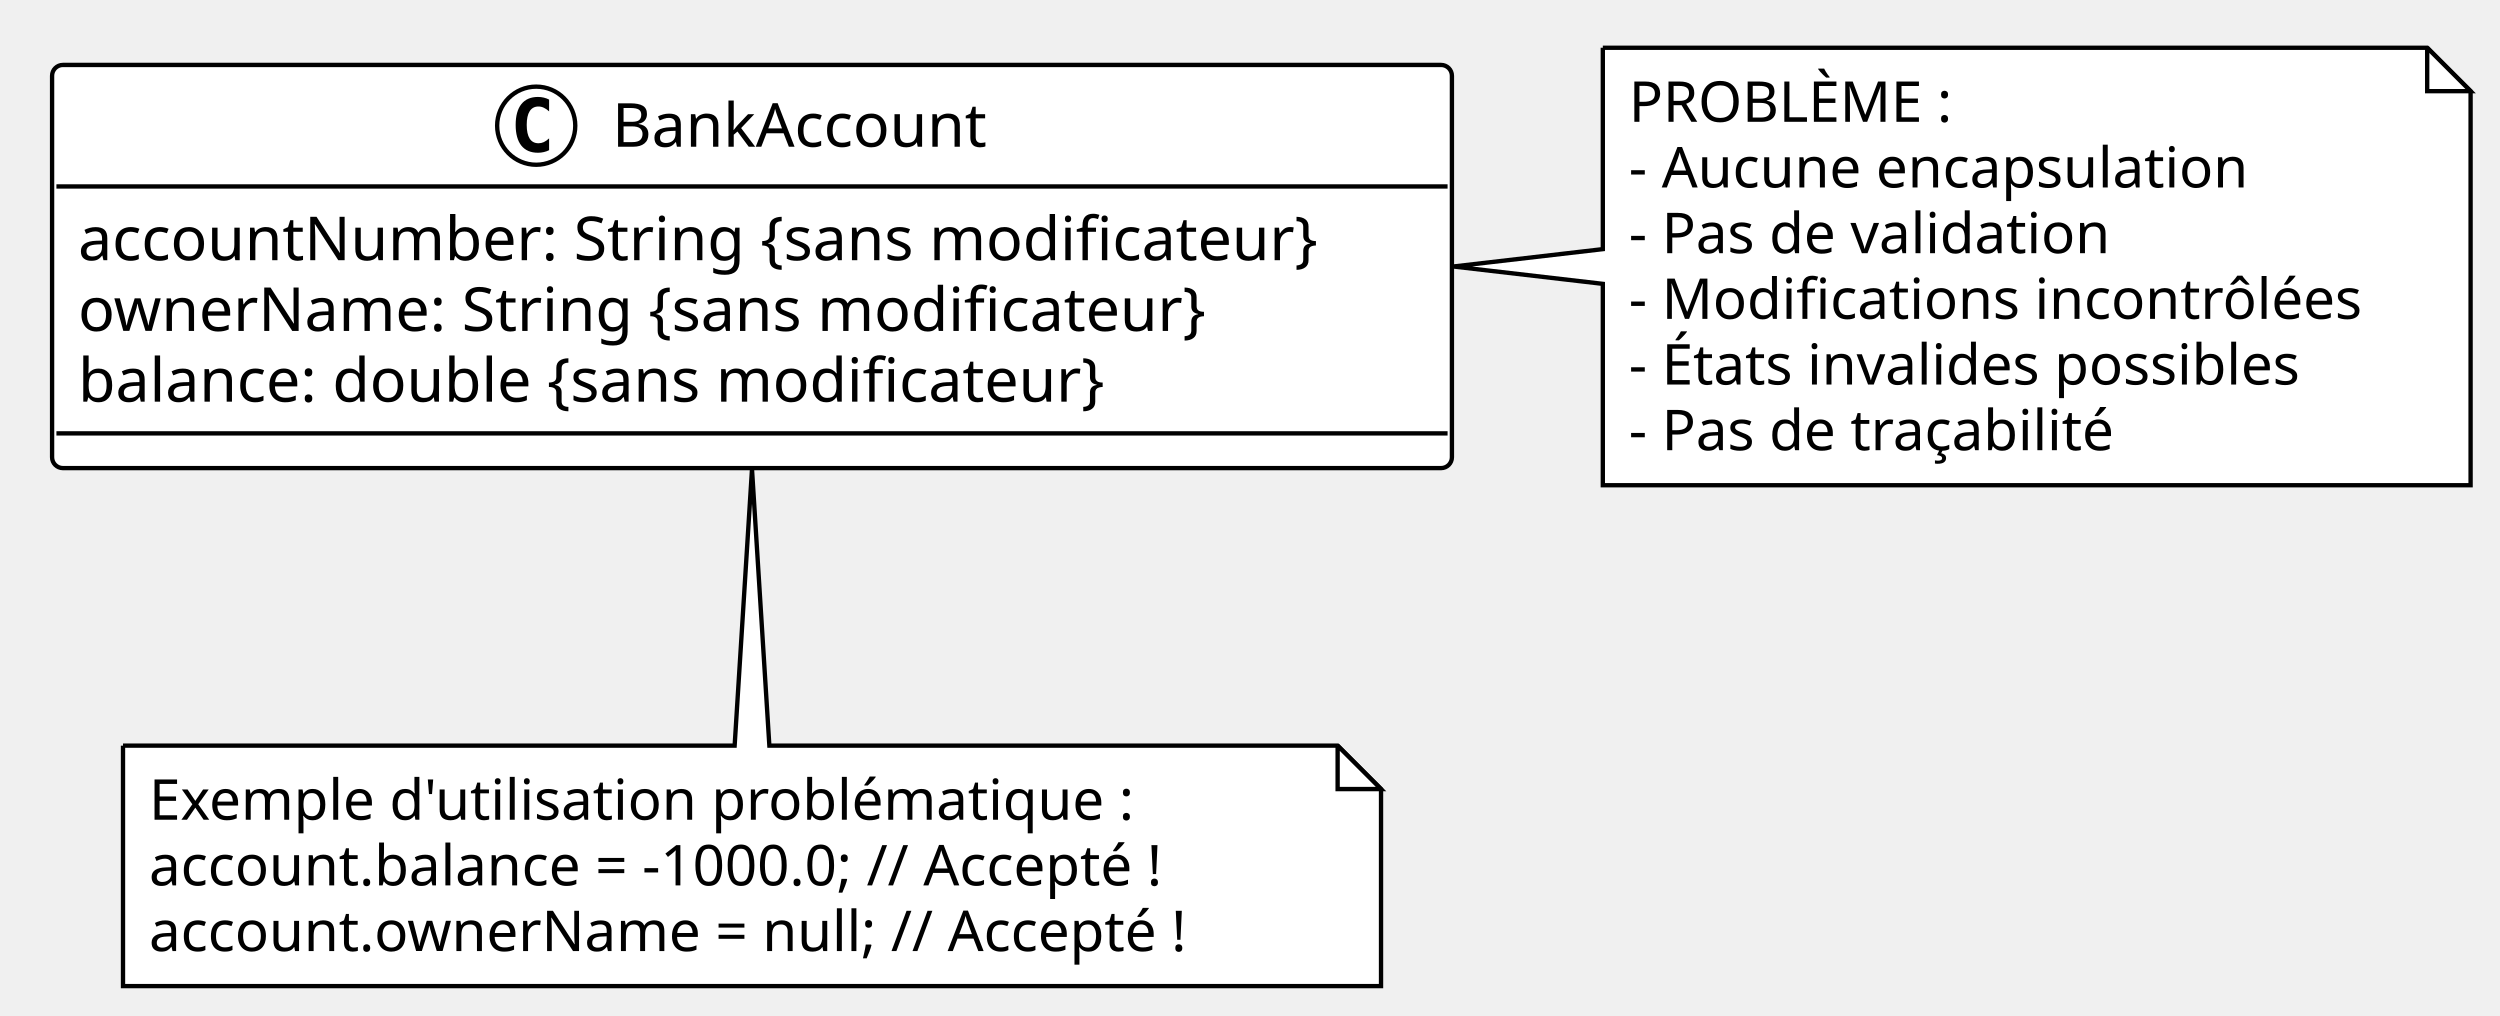
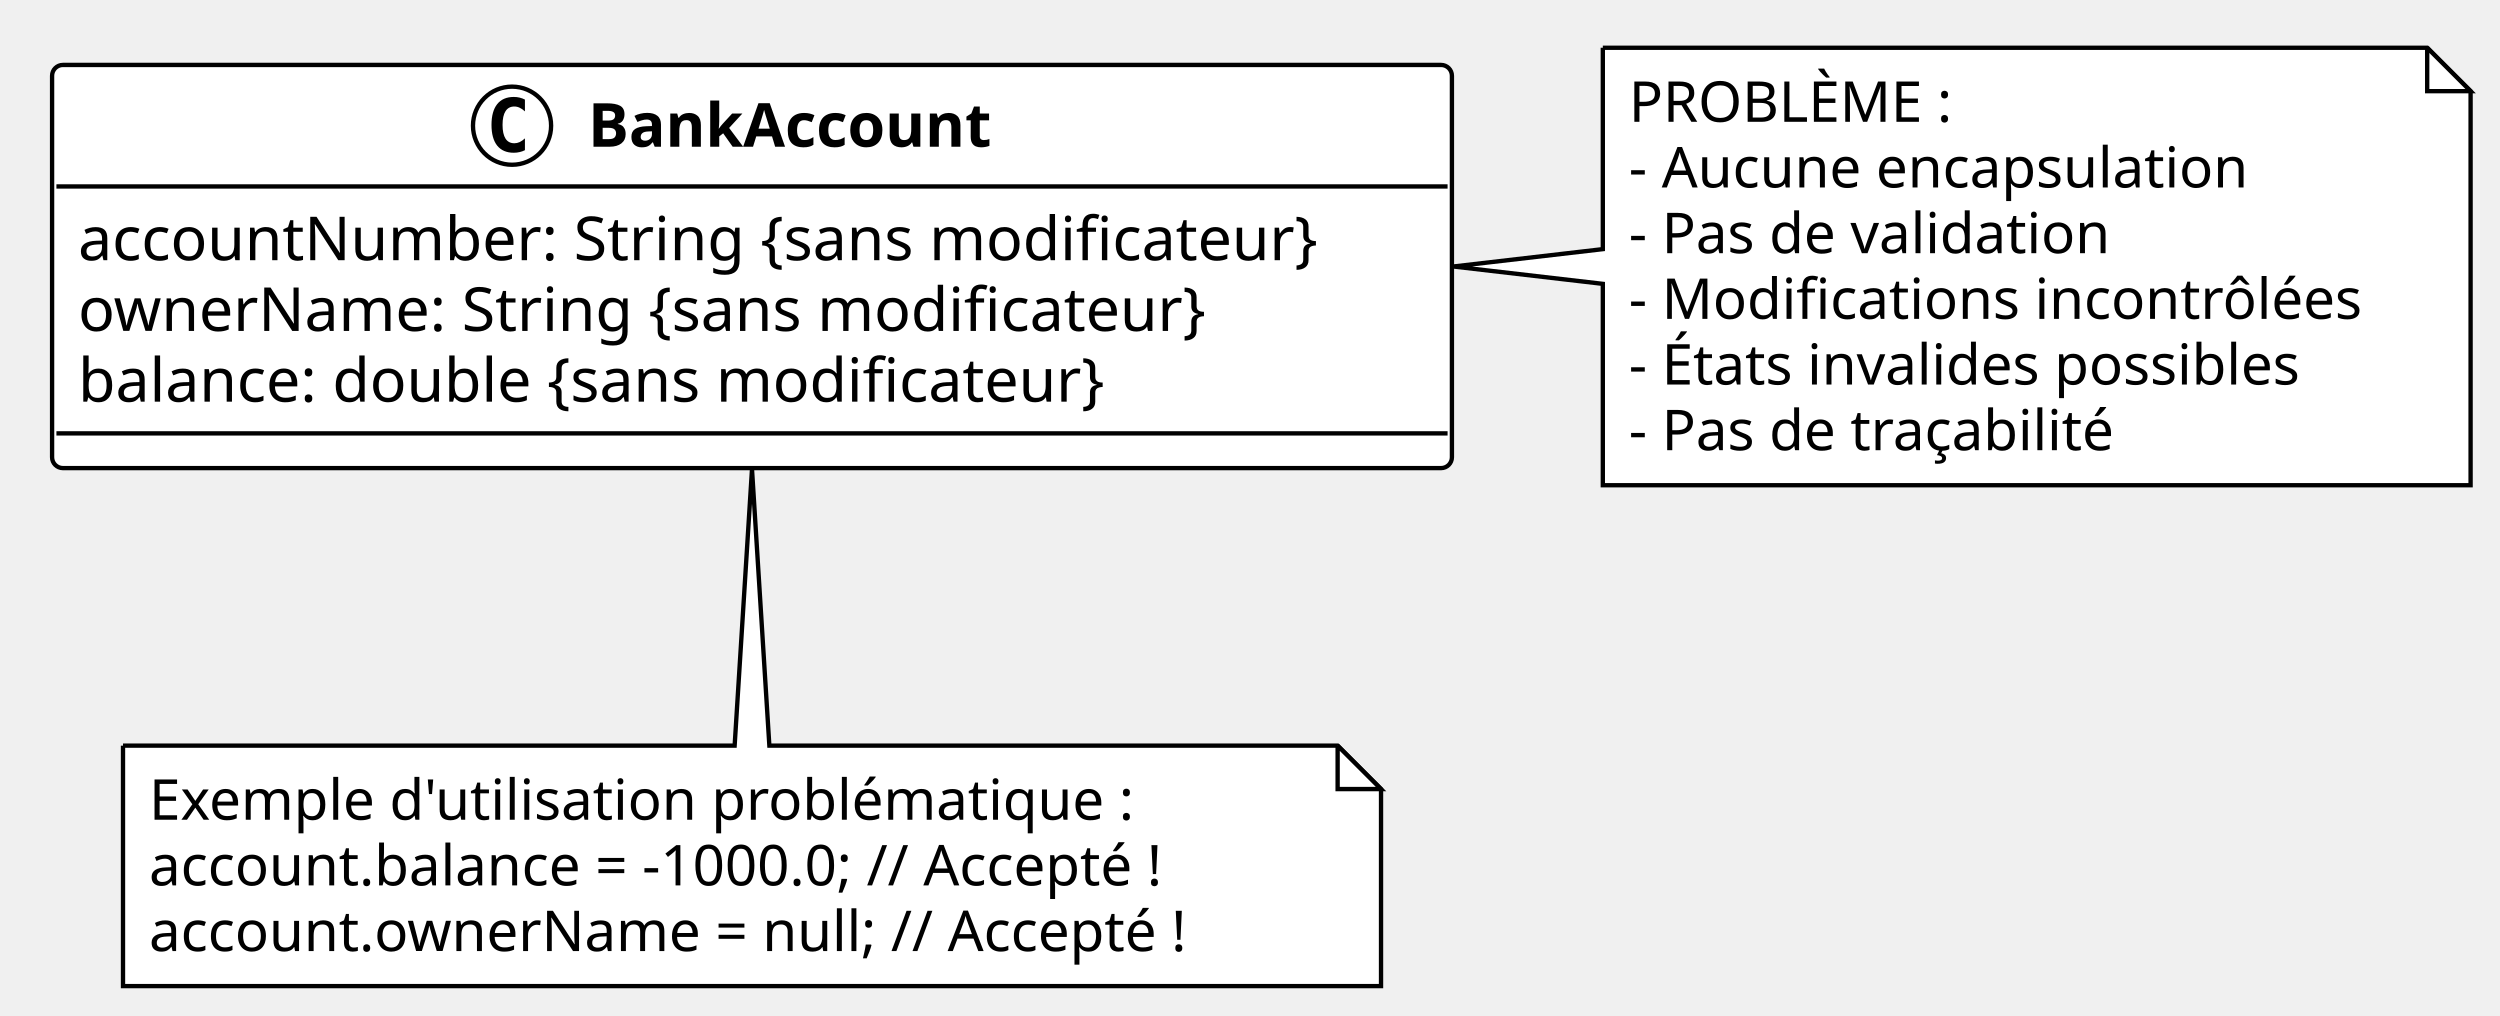
<svg xmlns="http://www.w3.org/2000/svg" contentStyleType="text/css" data-diagram-type="CLASS" height="234px" preserveAspectRatio="none" style="width:576px;height:234px;background:#FFFFFF;" version="1.1" viewBox="0 0 576 234" width="576px" zoomAndPan="magnify">
  <defs />
  <g>
-     <g class="entity" data-entity="BankAccount" data-source-line="3" data-uid="ent0002" id="entity_BankAccount">
+     <g class="entity" data-entity="BankAccount" data-source-line="6" data-uid="ent0002" id="entity_BankAccount">
      <rect fill="#FFFFFF" height="92.891" rx="2.5" ry="2.5" style="stroke:#000000;stroke-width:1;" width="322.522" x="12" y="14.96" />
-       <ellipse cx="123.543" cy="28.96" fill="#FFFFFF" rx="9" ry="9" style="stroke:#000000;stroke-width:1;" />
-       <path d="M126.512,34.601 Q125.934,34.898 125.293,35.038 Q124.652,35.194 123.949,35.194 Q121.449,35.194 120.121,33.554 Q118.809,31.898 118.809,28.773 Q118.809,25.648 120.121,23.991 Q121.449,22.335 123.949,22.335 Q124.652,22.335 125.293,22.491 Q125.949,22.648 126.512,22.944 L126.512,25.663 Q125.887,25.085 125.293,24.819 Q124.699,24.538 124.074,24.538 Q122.731,24.538 122.043,25.616 Q121.356,26.679 121.356,28.773 Q121.356,30.866 122.043,31.944 Q122.731,33.007 124.074,33.007 Q124.699,33.007 125.293,32.741 Q125.887,32.46 126.512,31.882 L126.512,34.601 Z " fill="#000000" />
-       <text fill="#000000" font-family="Verdana" font-size="14" lengthAdjust="spacing" textLength="91.936" x="141.043" y="33.807">BankAccount</text>
+       <ellipse cx="117.975" cy="28.96" fill="#FFFFFF" rx="9" ry="9" style="stroke:#000000;stroke-width:1;" />
+       <path d="M120.944,34.601 Q120.366,34.898 119.725,35.038 Q119.085,35.194 118.381,35.194 Q115.881,35.194 114.553,33.554 Q113.241,31.898 113.241,28.773 Q113.241,25.648 114.553,23.991 Q115.881,22.335 118.381,22.335 Q119.085,22.335 119.725,22.491 Q120.381,22.648 120.944,22.944 L120.944,25.663 Q120.319,25.085 119.725,24.819 Q119.131,24.538 118.506,24.538 Q117.163,24.538 116.475,25.616 Q115.788,26.679 115.788,28.773 Q115.788,30.866 116.475,31.944 Q117.163,33.007 118.506,33.007 Q119.131,33.007 119.725,32.741 Q120.319,32.46 120.944,31.882 L120.944,34.601 Z " fill="#000000" />
+       <text fill="#000000" font-family="Verdana" font-size="14" font-weight="bold" lengthAdjust="spacing" textLength="103.072" x="135.475" y="33.807">BankAccount</text>
      <line style="stroke:#000000;stroke-width:1;" x1="13" x2="333.522" y1="42.96" y2="42.96" />
      <text fill="#000000" font-family="Verdana" font-size="14" lengthAdjust="spacing" textLength="310.522" x="18" y="59.955">accountNumber: String {sans modificateur}</text>
      <text fill="#000000" font-family="Verdana" font-size="14" lengthAdjust="spacing" textLength="283.069" x="18" y="76.252">ownerName: String {sans modificateur}</text>
      <text fill="#000000" font-family="Verdana" font-size="14" lengthAdjust="spacing" textLength="259.56" x="18" y="92.549">balance: double {sans modificateur}</text>
      <line style="stroke:#000000;stroke-width:1;" x1="13" x2="333.522" y1="99.851" y2="99.851" />
    </g>
-     <g class="entity" data-entity="GMN3" data-source-line="10" data-uid="ent0004" id="entity_GMN3">
+     <g class="entity" data-entity="GMN3" data-source-line="13" data-uid="ent0004" id="entity_GMN3">
      <path d="M369.29,11 L369.29,57.4 L334.85,61.4 L369.29,65.4 L369.29,111.797 A0,0 0 0 0 369.29,111.797 L569.224,111.797 A0,0 0 0 0 569.224,111.797 L569.224,21 L559.224,11 L369.29,11 A0,0 0 0 0 369.29,11" fill="#FFFFFF" style="stroke:#000000;stroke-width:1;" />
      <path d="M559.224,11 L559.224,21 L569.224,21 L559.224,11" fill="#FFFFFF" style="stroke:#000000;stroke-width:1;" />
      <text fill="#000000" font-family="Verdana" font-size="13" lengthAdjust="spacing" textLength="79.422" x="375.29" y="28.067">PROBLÈME :</text>
      <text fill="#000000" font-family="Verdana" font-size="13" lengthAdjust="spacing" textLength="152.807" x="375.29" y="43.2">- Aucune encapsulation</text>
      <text fill="#000000" font-family="Verdana" font-size="13" lengthAdjust="spacing" textLength="119.92" x="375.29" y="58.333">- Pas de validation</text>
      <text fill="#000000" font-family="Verdana" font-size="13" lengthAdjust="spacing" textLength="178.934" x="375.29" y="73.465">- Modifications incontrôlées</text>
      <text fill="#000000" font-family="Verdana" font-size="13" lengthAdjust="spacing" textLength="167.991" x="375.29" y="88.598">- États invalides possibles</text>
      <text fill="#000000" font-family="Verdana" font-size="13" lengthAdjust="spacing" textLength="121.621" x="375.29" y="103.731">- Pas de traçabilité</text>
    </g>
-     <g class="entity" data-entity="GMN6" data-source-line="19" data-uid="ent0007" id="entity_GMN6">
+     <g class="entity" data-entity="GMN6" data-source-line="22" data-uid="ent0007" id="entity_GMN6">
      <path d="M28.34,171.8 L28.34,227.198 A0,0 0 0 0 28.34,227.198 L318.189,227.198 A0,0 0 0 0 318.189,227.198 L318.189,181.8 L308.189,171.8 L177.26,171.8 L173.26,108.1 L169.26,171.8 L28.34,171.8 A0,0 0 0 0 28.34,171.8" fill="#FFFFFF" style="stroke:#000000;stroke-width:1;" />
      <path d="M308.189,171.8 L308.189,181.8 L318.189,181.8 L308.189,171.8" fill="#FFFFFF" style="stroke:#000000;stroke-width:1;" />
      <text fill="#000000" font-family="Verdana" font-size="13" lengthAdjust="spacing" textLength="244.086" x="34.34" y="188.867">Exemple d'utilisation problématique :</text>
      <text fill="#000000" font-family="Verdana" font-size="13" lengthAdjust="spacing" textLength="263.853" x="34.34" y="204">account.balance = -1000.0;  // Accepté !</text>
      <text fill="#000000" font-family="Verdana" font-size="13" lengthAdjust="spacing" textLength="268.849" x="34.34" y="219.132">account.ownerName = null;   // Accepté !</text>
    </g>
  </g>
</svg>
